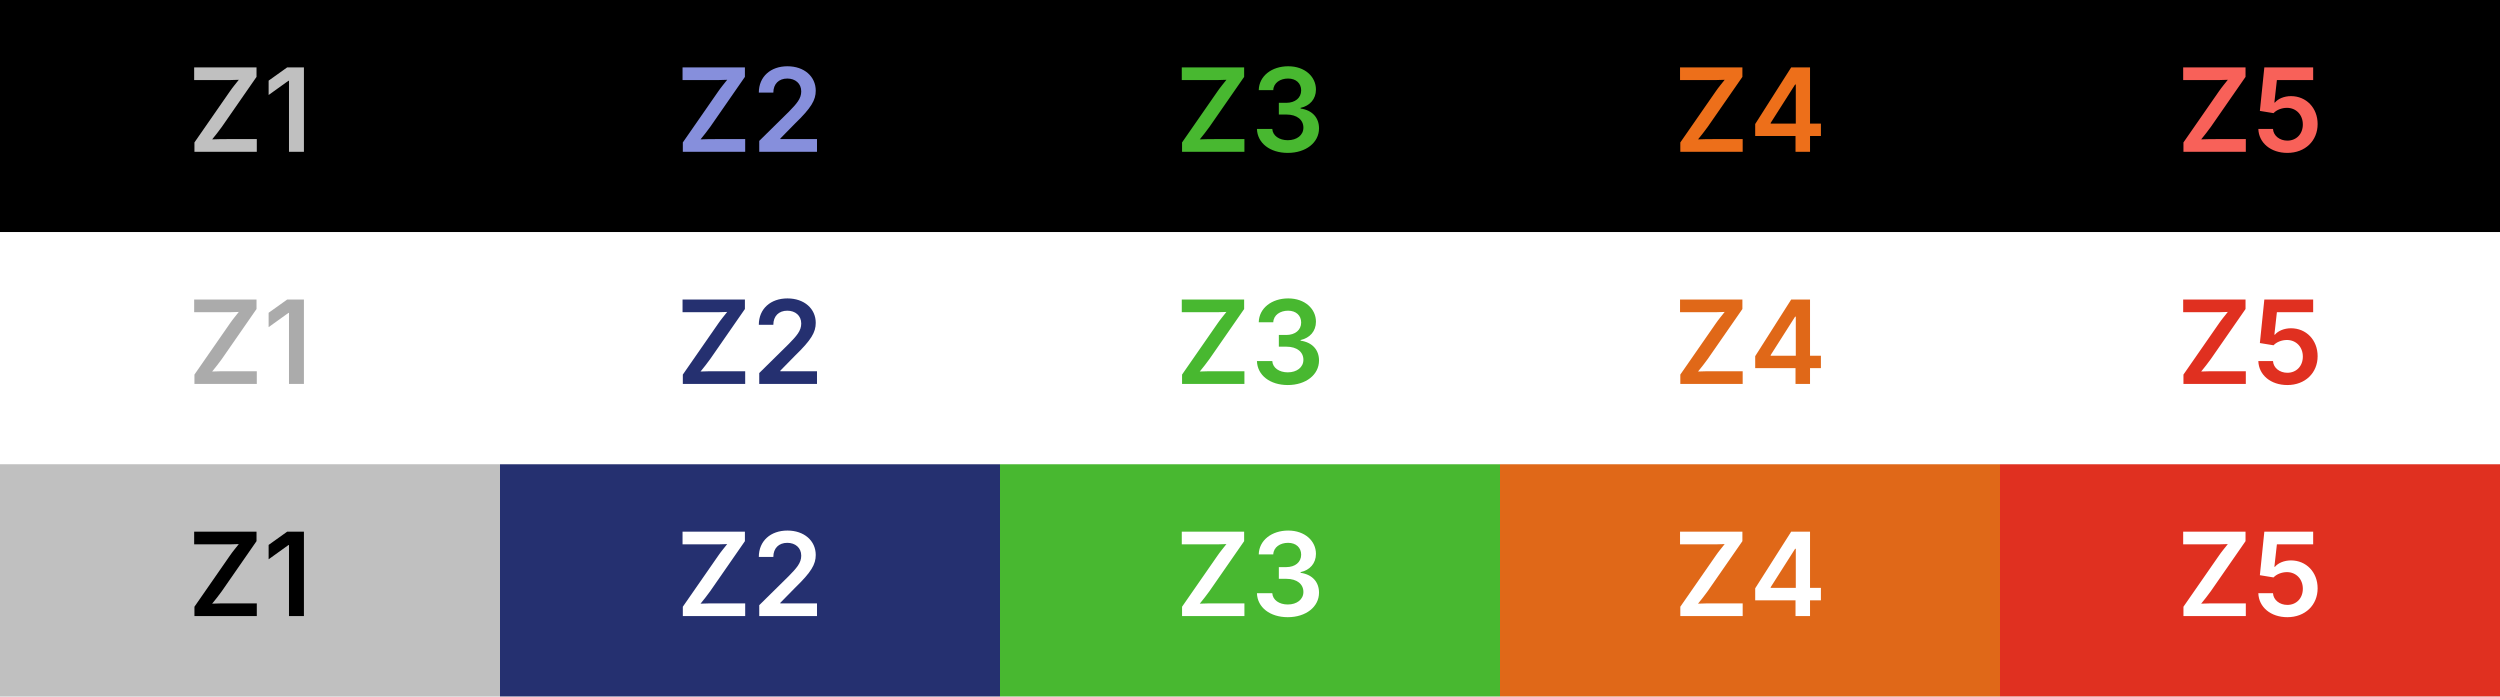
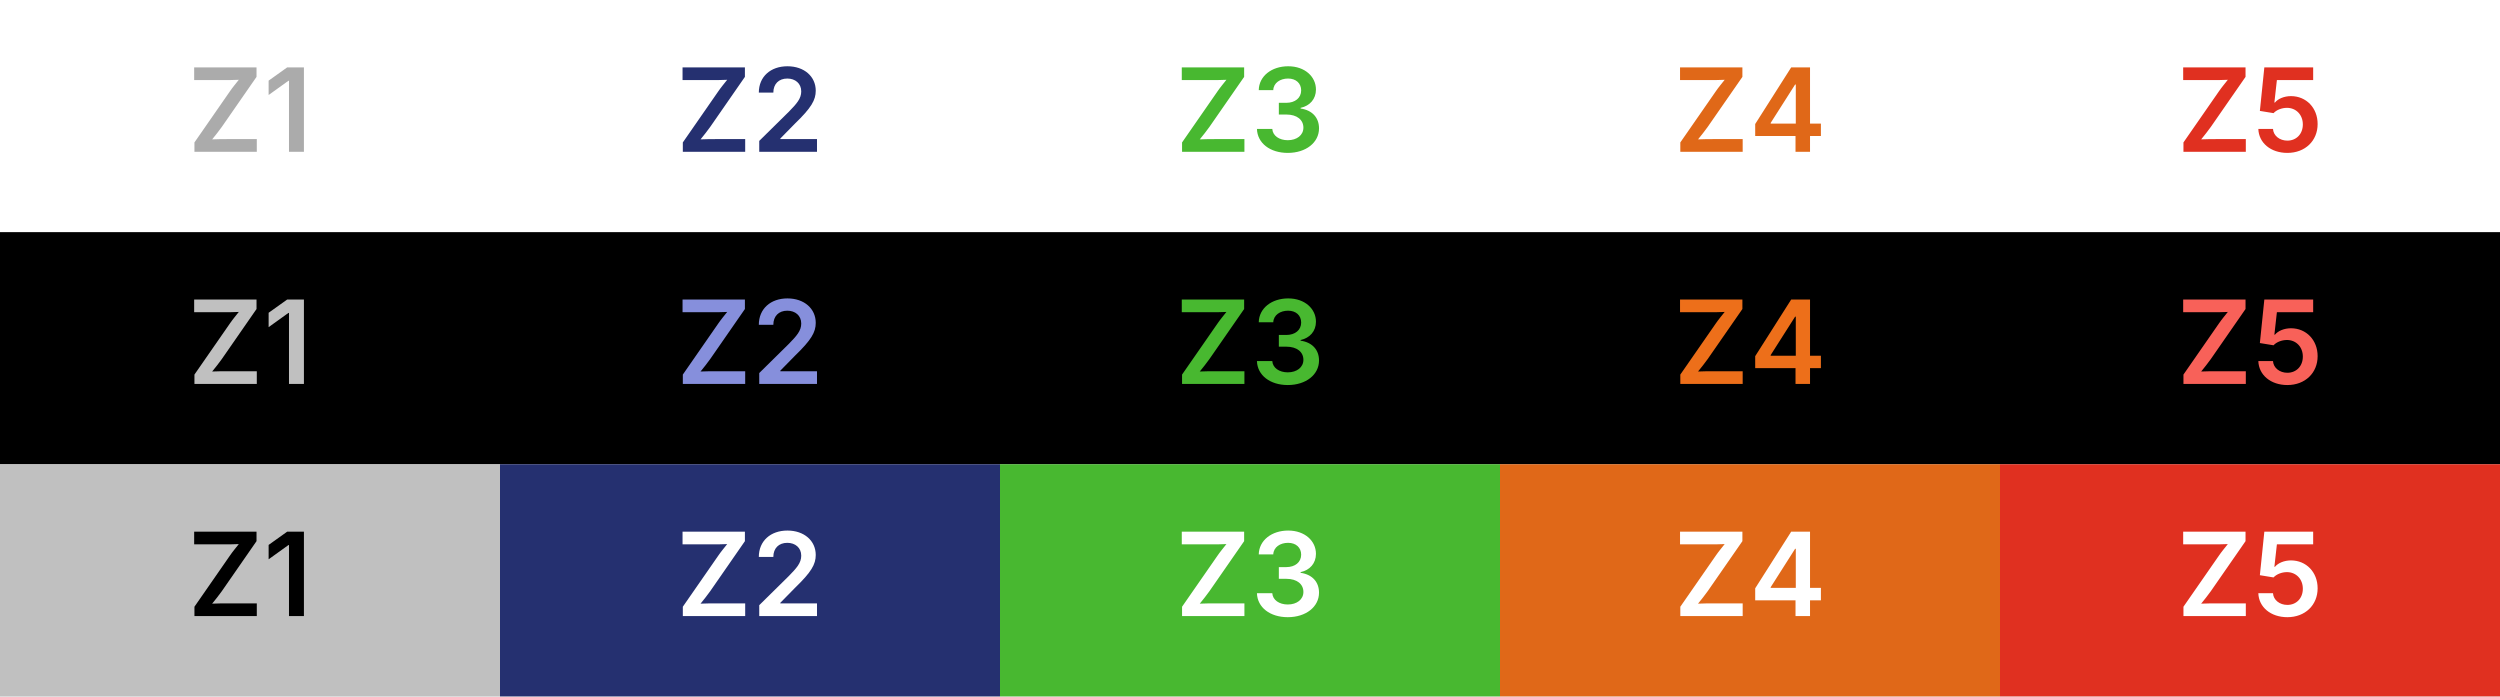
<svg xmlns="http://www.w3.org/2000/svg" width="280" height="78" viewBox="0 0 280 78">
-   <rect x="0" y="0" width="56" height="26" fill="#000000" />
-   <text x="28.0" y="17.0" font-family="-apple-system, system-ui, sans-serif" font-size="13" font-weight="600" fill="#C0C0C0" text-anchor="middle">Z1</text>
-   <rect x="56" y="0" width="56" height="26" fill="#000000" />
-   <text x="84.0" y="17.0" font-family="-apple-system, system-ui, sans-serif" font-size="13" font-weight="600" fill="#868FDC" text-anchor="middle">Z2</text>
-   <rect x="112" y="0" width="56" height="26" fill="#000000" />
+   <rect x="0" y="0" width="56" height="26" fill="#FFFFFF" />
+   <text x="28.0" y="17.0" font-family="-apple-system, system-ui, sans-serif" font-size="13" font-weight="600" fill="#ABABAB" text-anchor="middle">Z1</text>
+   <rect x="56" y="0" width="56" height="26" fill="#FFFFFF" />
+   <text x="84.0" y="17.0" font-family="-apple-system, system-ui, sans-serif" font-size="13" font-weight="600" fill="#253070" text-anchor="middle">Z2</text>
+   <rect x="112" y="0" width="56" height="26" fill="#FFFFFF" />
  <text x="140.0" y="17.0" font-family="-apple-system, system-ui, sans-serif" font-size="13" font-weight="600" fill="#48B830" text-anchor="middle">Z3</text>
-   <rect x="168" y="0" width="56" height="26" fill="#000000" />
-   <text x="196.0" y="17.0" font-family="-apple-system, system-ui, sans-serif" font-size="13" font-weight="600" fill="#ED6F1A" text-anchor="middle">Z4</text>
-   <rect x="224" y="0" width="56" height="26" fill="#000000" />
-   <text x="252.0" y="17.0" font-family="-apple-system, system-ui, sans-serif" font-size="13" font-weight="600" fill="#F86159" text-anchor="middle">Z5</text>
-   <rect x="0" y="26" width="56" height="26" fill="#FFFFFF" />
-   <text x="28.0" y="43.0" font-family="-apple-system, system-ui, sans-serif" font-size="13" font-weight="600" fill="#ABABAB" text-anchor="middle">Z1</text>
-   <rect x="56" y="26" width="56" height="26" fill="#FFFFFF" />
-   <text x="84.0" y="43.0" font-family="-apple-system, system-ui, sans-serif" font-size="13" font-weight="600" fill="#253070" text-anchor="middle">Z2</text>
-   <rect x="112" y="26" width="56" height="26" fill="#FFFFFF" />
+   <rect x="168" y="0" width="56" height="26" fill="#FFFFFF" />
+   <text x="196.0" y="17.0" font-family="-apple-system, system-ui, sans-serif" font-size="13" font-weight="600" fill="#E06818" text-anchor="middle">Z4</text>
+   <rect x="224" y="0" width="56" height="26" fill="#FFFFFF" />
+   <text x="252.0" y="17.0" font-family="-apple-system, system-ui, sans-serif" font-size="13" font-weight="600" fill="#E03020" text-anchor="middle">Z5</text>
+   <rect x="0" y="26" width="56" height="26" fill="#000000" />
+   <text x="28.0" y="43.0" font-family="-apple-system, system-ui, sans-serif" font-size="13" font-weight="600" fill="#C0C0C0" text-anchor="middle">Z1</text>
+   <rect x="56" y="26" width="56" height="26" fill="#000000" />
+   <text x="84.0" y="43.0" font-family="-apple-system, system-ui, sans-serif" font-size="13" font-weight="600" fill="#868FDC" text-anchor="middle">Z2</text>
+   <rect x="112" y="26" width="56" height="26" fill="#000000" />
  <text x="140.0" y="43.0" font-family="-apple-system, system-ui, sans-serif" font-size="13" font-weight="600" fill="#48B830" text-anchor="middle">Z3</text>
-   <rect x="168" y="26" width="56" height="26" fill="#FFFFFF" />
-   <text x="196.0" y="43.0" font-family="-apple-system, system-ui, sans-serif" font-size="13" font-weight="600" fill="#E06818" text-anchor="middle">Z4</text>
-   <rect x="224" y="26" width="56" height="26" fill="#FFFFFF" />
-   <text x="252.0" y="43.0" font-family="-apple-system, system-ui, sans-serif" font-size="13" font-weight="600" fill="#E03020" text-anchor="middle">Z5</text>
+   <rect x="168" y="26" width="56" height="26" fill="#000000" />
+   <text x="196.0" y="43.0" font-family="-apple-system, system-ui, sans-serif" font-size="13" font-weight="600" fill="#ED6F1A" text-anchor="middle">Z4</text>
+   <rect x="224" y="26" width="56" height="26" fill="#000000" />
+   <text x="252.0" y="43.0" font-family="-apple-system, system-ui, sans-serif" font-size="13" font-weight="600" fill="#F86159" text-anchor="middle">Z5</text>
  <rect x="0" y="52" width="56" height="26" fill="#C0C0C0" />
  <text x="28.0" y="69.0" font-family="-apple-system, system-ui, sans-serif" font-size="13" font-weight="600" fill="#000000" text-anchor="middle">Z1</text>
  <rect x="56" y="52" width="56" height="26" fill="#253070" />
  <text x="84.0" y="69.0" font-family="-apple-system, system-ui, sans-serif" font-size="13" font-weight="600" fill="#FFFFFF" text-anchor="middle">Z2</text>
  <rect x="112" y="52" width="56" height="26" fill="#48B830" />
  <text x="140.0" y="69.0" font-family="-apple-system, system-ui, sans-serif" font-size="13" font-weight="600" fill="#FFFFFF" text-anchor="middle">Z3</text>
  <rect x="168" y="52" width="56" height="26" fill="#E06818" />
  <text x="196.0" y="69.0" font-family="-apple-system, system-ui, sans-serif" font-size="13" font-weight="600" fill="#FFFFFF" text-anchor="middle">Z4</text>
  <rect x="224" y="52" width="56" height="26" fill="#E03020" />
  <text x="252.0" y="69.0" font-family="-apple-system, system-ui, sans-serif" font-size="13" font-weight="600" fill="#FFFFFF" text-anchor="middle">Z5</text>
</svg>
